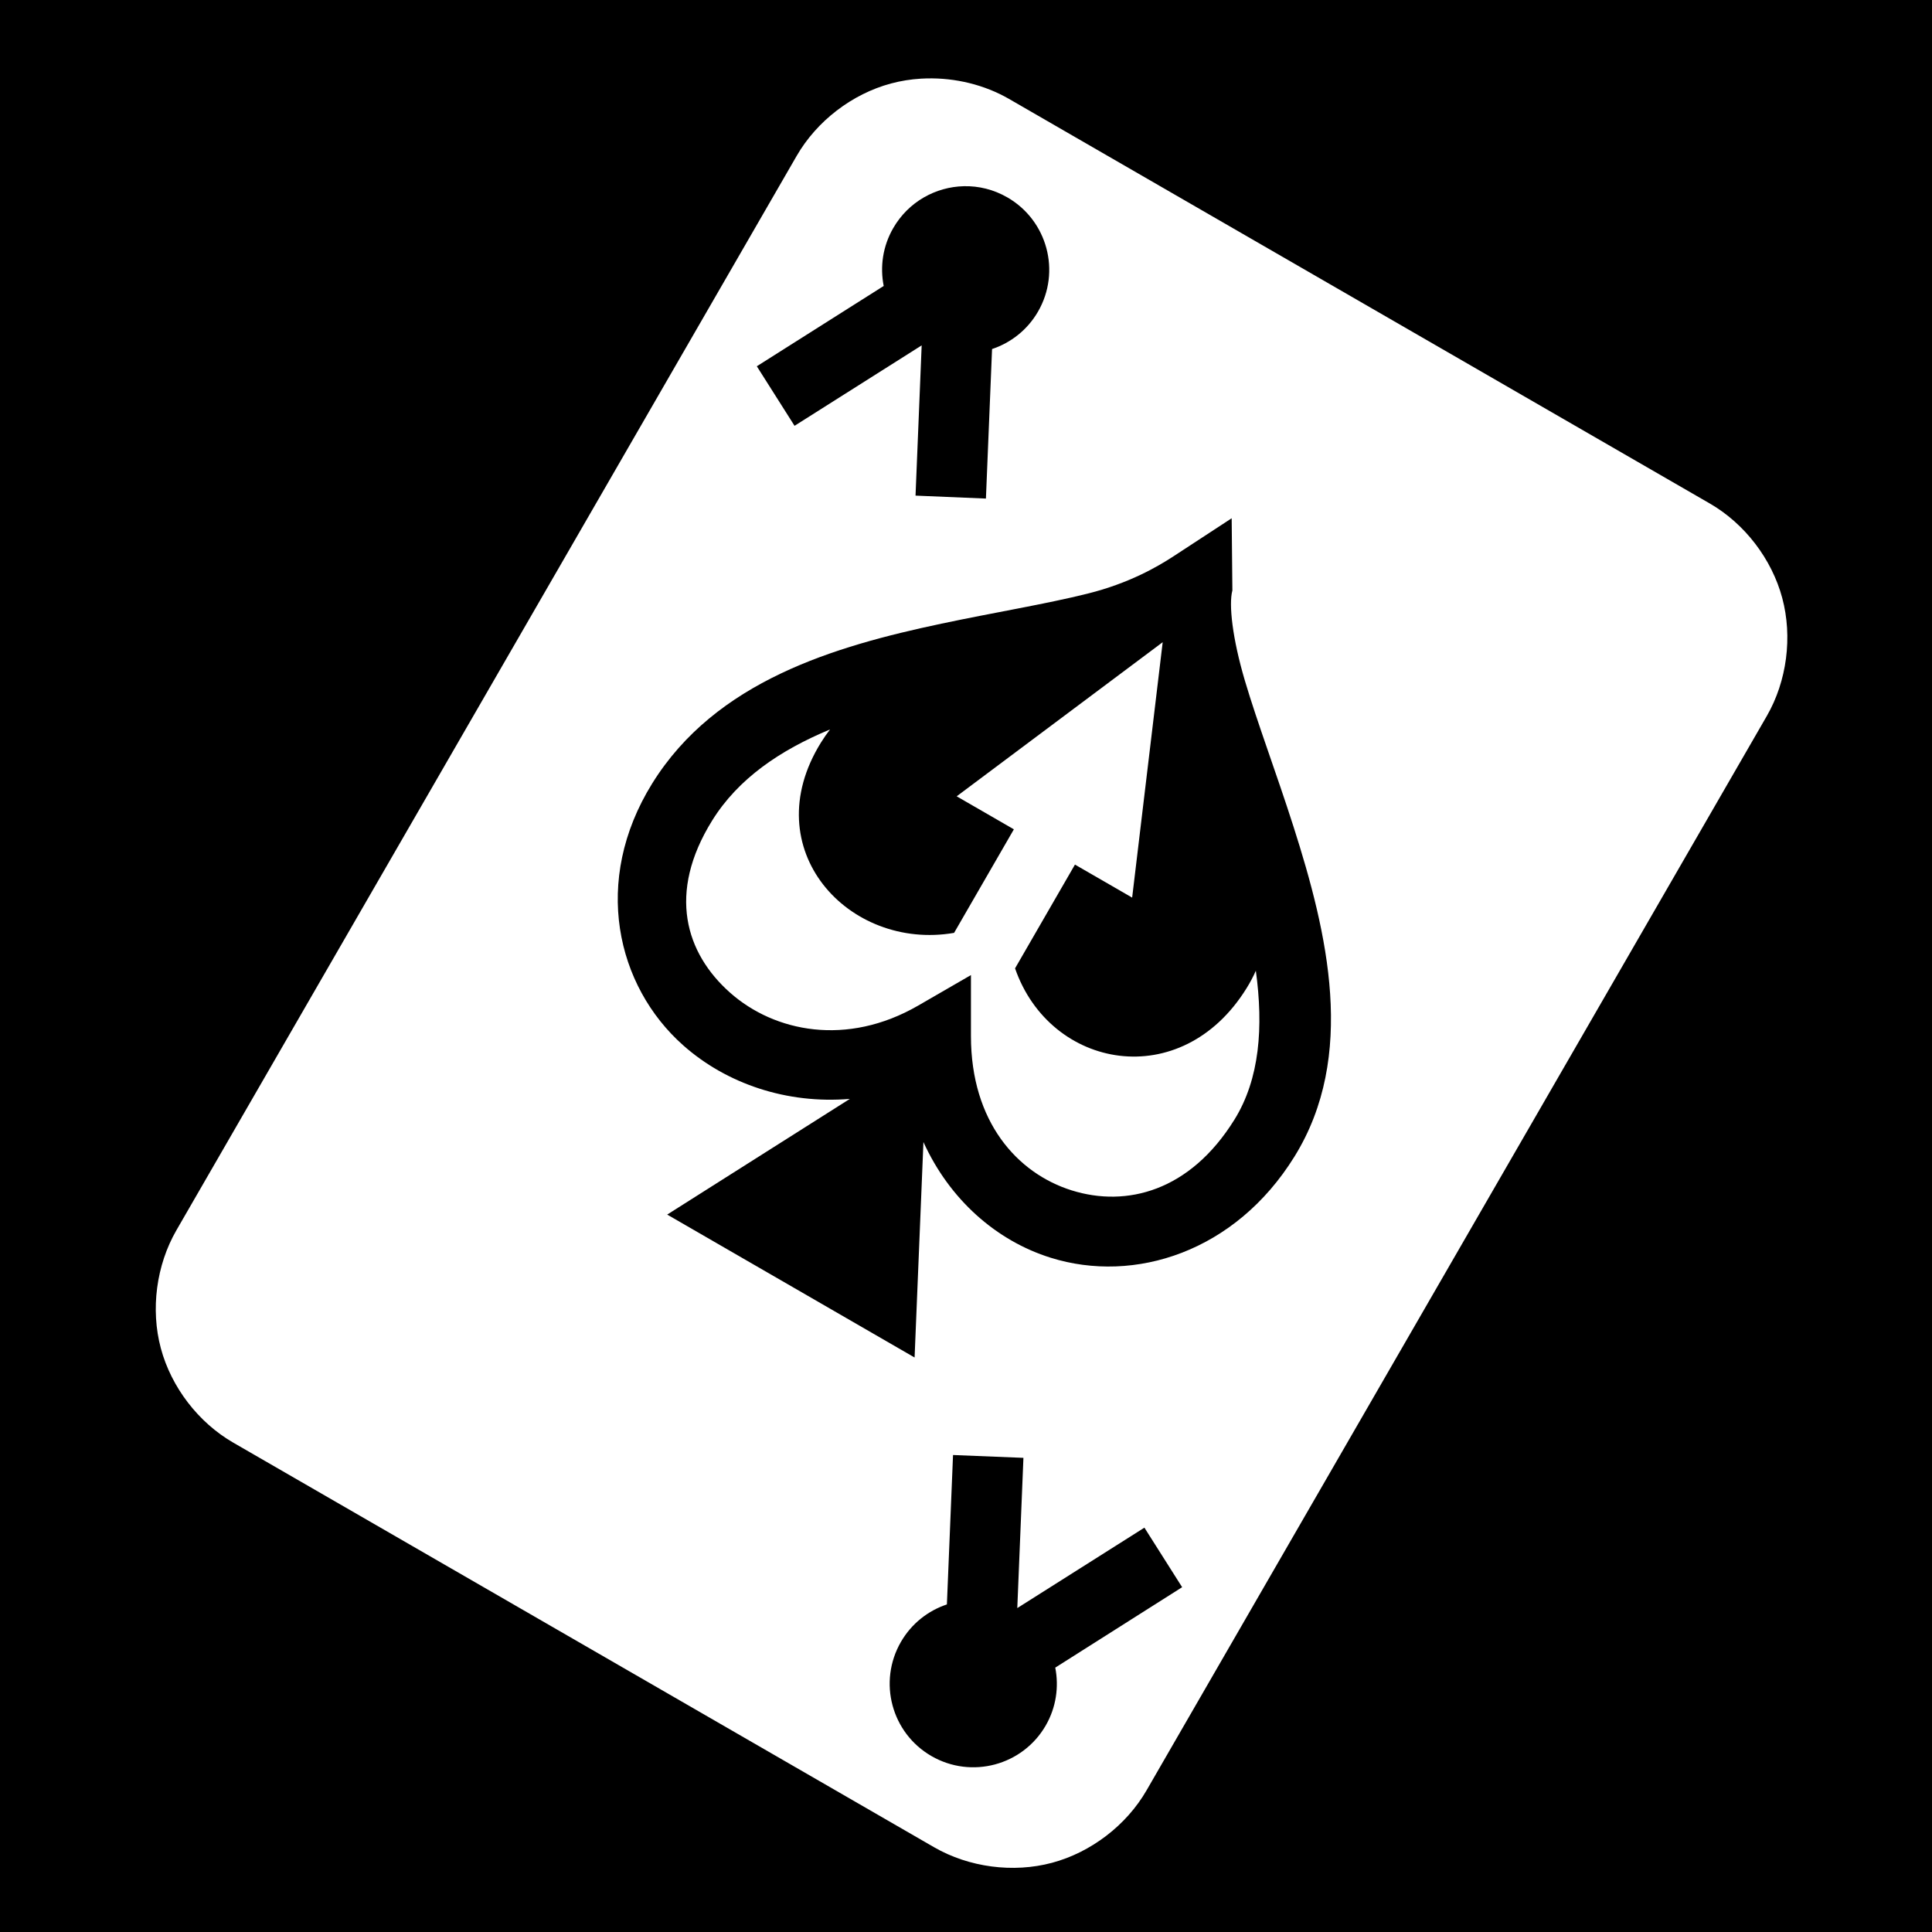
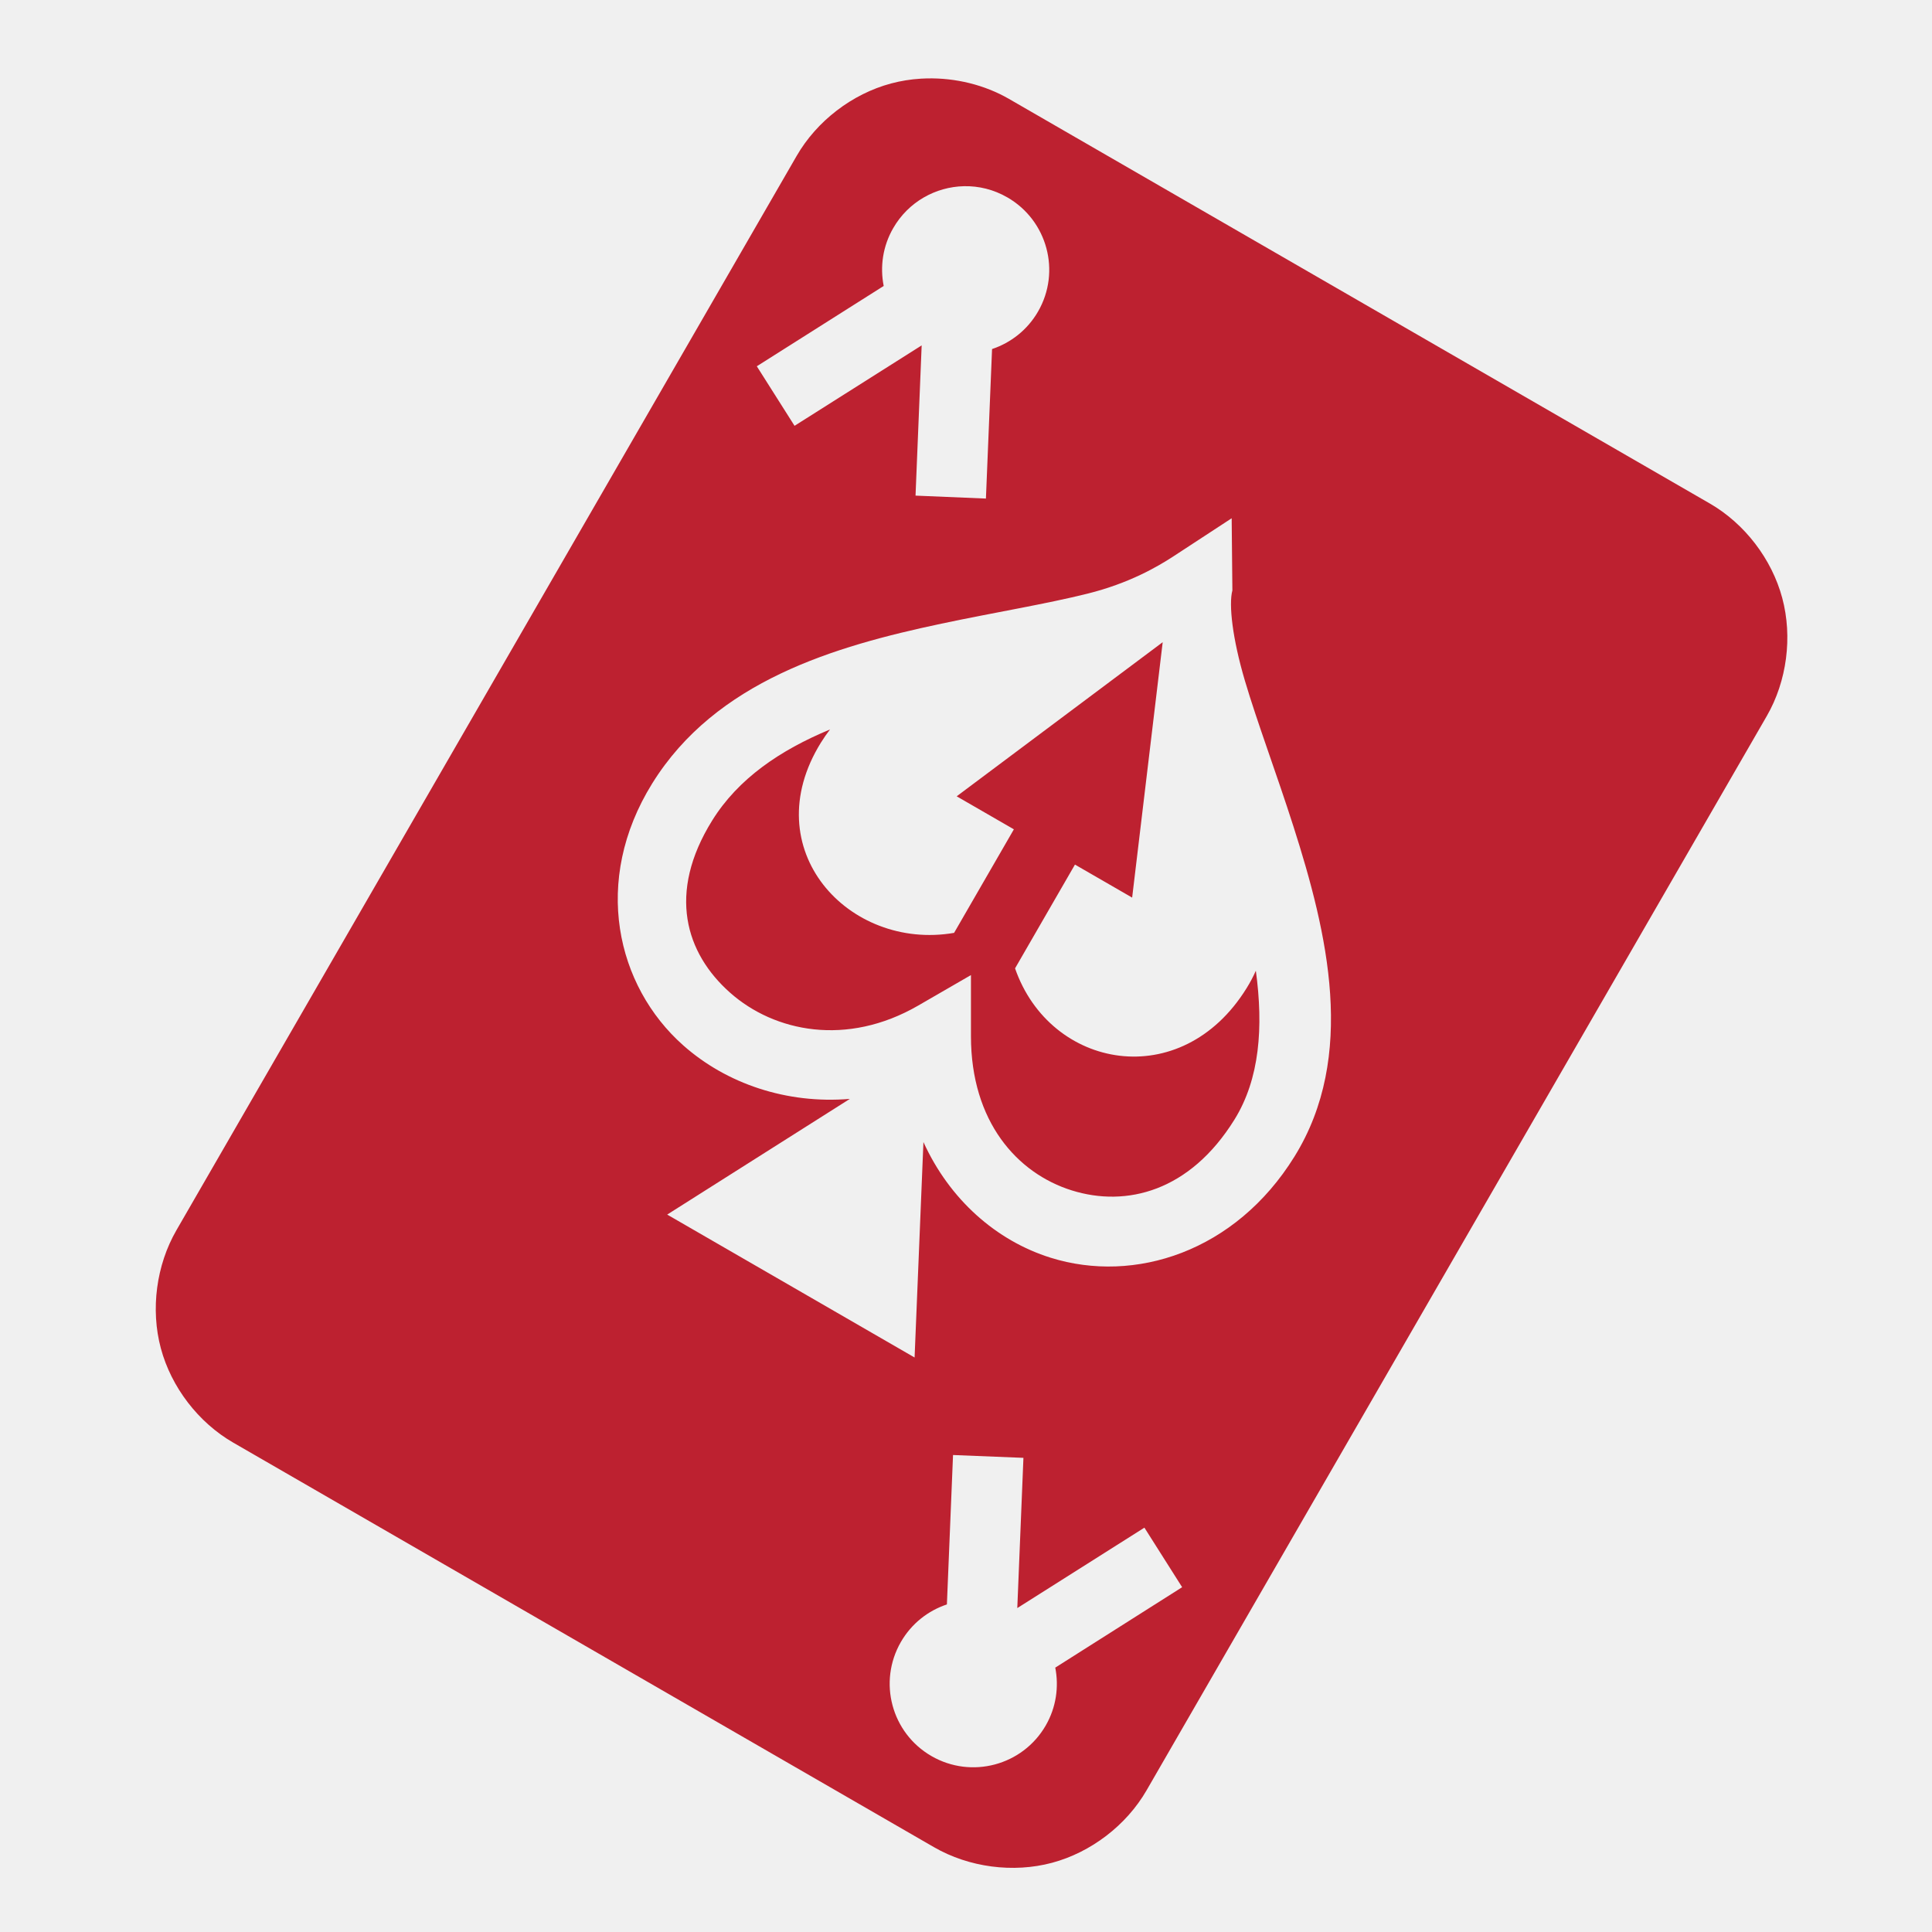
<svg xmlns="http://www.w3.org/2000/svg" viewBox="0 0 512 512">
-   <path d="M0 0h512v512H0z" />
-   <path d="M245.594 20.78c-.507.013-1.026.034-1.53.064-2.695.16-5.362.59-7.94 1.28-10.308 2.763-19.663 9.946-25 19.189L46.75 326.03c-5.336 9.244-6.887 20.974-4.125 31.283 2.762 10.308 9.945 19.663 19.188 25L247.53 489.53c9.244 5.338 20.974 6.89 31.282 4.126 10.31-2.762 19.695-9.944 25.032-19.187L468.22 189.75c5.335-9.243 6.855-20.972 4.092-31.28-2.762-10.31-9.944-19.696-19.187-25.032l-185.72-107.22c-6.498-3.75-14.213-5.615-21.81-5.437zm9.844 28.564c3.917-.088 7.89.866 11.53 2.968 10.595 6.117 14.242 19.658 8.126 30.25-2.82 4.883-7.23 8.286-12.188 9.938l-1.625 39.625-18.655-.78 1.625-39.814-33.688 21.314-10-15.78 33.625-21.283c-1.005-5.078-.26-10.506 2.532-15.343 4.013-6.952 11.238-10.926 18.718-11.093zm70.968 88l.188 19.125c-1 3.73.01 12.74 3.312 23.905 3.302 11.164 8.36 24.527 12.875 38.656 9.032 28.26 16.794 60.82.25 87.5-15.642 25.232-42.36 33.737-64.592 26.783-14.434-4.516-26.79-15.427-33.72-30.657l-2.343 57.094-65.563-37.875 48.407-30.656c-16.727 1.395-32.68-4.01-44.157-14.19-17.73-15.725-24.233-43.607-8.22-69.405 16.875-27.184 48.38-36.36 76.626-42.344 14.122-2.99 27.74-5.21 38.78-7.968 11.04-2.758 18.543-7.15 22.72-9.875l15.436-10.093zm-18.28 32.844L253.53 211.03l15.157 8.75-15.843 27.44c-27.918 4.816-52.84-22.152-35.28-50.44.752-1.212 1.554-2.358 2.405-3.468-13.226 5.49-24.335 13.015-31.25 24.157-11.946 19.242-7.024 35.15 4.75 45.593 11.77 10.442 30.965 14.336 49.843 3.437l14-8.094v16.188c0 22.673 12.26 36.352 26.718 40.875 14.46 4.522 31.303.288 43.126-18.783 6.682-10.776 7.695-24.474 5.656-39.437-.696 1.596-1.53 3.144-2.468 4.656-17.294 27.896-52.04 21.52-61.344-5.28l15.875-27.5 15.156 8.75 8.095-67.69zm-55.563 215.406l18.656.75-1.626 39.812 33.687-21.312 10 15.78-33.624 21.313c.995 5.07.255 10.52-2.53 15.344-6.117 10.594-19.688 14.212-30.282 8.095-10.595-6.117-14.21-19.655-8.094-30.25 2.82-4.883 7.23-8.286 12.188-9.938l1.625-39.593z" fill="#fff" />
+   <path d="M245.594 20.78c-.507.013-1.026.034-1.53.064-2.695.16-5.362.59-7.94 1.28-10.308 2.763-19.663 9.946-25 19.189L46.75 326.03c-5.336 9.244-6.887 20.974-4.125 31.283 2.762 10.308 9.945 19.663 19.188 25L247.53 489.53c9.244 5.338 20.974 6.89 31.282 4.126 10.31-2.762 19.695-9.944 25.032-19.187L468.22 189.75c5.335-9.243 6.855-20.972 4.092-31.28-2.762-10.31-9.944-19.696-19.187-25.032l-185.72-107.22c-6.498-3.75-14.213-5.615-21.81-5.437zm9.844 28.564c3.917-.088 7.89.866 11.53 2.968 10.595 6.117 14.242 19.658 8.126 30.25-2.82 4.883-7.23 8.286-12.188 9.938l-1.625 39.625-18.655-.78 1.625-39.814-33.688 21.314-10-15.78 33.625-21.283c-1.005-5.078-.26-10.506 2.532-15.343 4.013-6.952 11.238-10.926 18.718-11.093zm70.968 88l.188 19.125c-1 3.73.01 12.74 3.312 23.905 3.302 11.164 8.36 24.527 12.875 38.656 9.032 28.26 16.794 60.82.25 87.5-15.642 25.232-42.36 33.737-64.592 26.783-14.434-4.516-26.79-15.427-33.72-30.657l-2.343 57.094-65.563-37.875 48.407-30.656c-16.727 1.395-32.68-4.01-44.157-14.19-17.73-15.725-24.233-43.607-8.22-69.405 16.875-27.184 48.38-36.36 76.626-42.344 14.122-2.99 27.74-5.21 38.78-7.968 11.04-2.758 18.543-7.15 22.72-9.875l15.436-10.093zm-18.28 32.844L253.53 211.03l15.157 8.75-15.843 27.44c-27.918 4.816-52.84-22.152-35.28-50.44.752-1.212 1.554-2.358 2.405-3.468-13.226 5.49-24.335 13.015-31.25 24.157-11.946 19.242-7.024 35.15 4.75 45.593 11.77 10.442 30.965 14.336 49.843 3.437l14-8.094v16.188c0 22.673 12.26 36.352 26.718 40.875 14.46 4.522 31.303.288 43.126-18.783 6.682-10.776 7.695-24.474 5.656-39.437-.696 1.596-1.53 3.144-2.468 4.656-17.294 27.896-52.04 21.52-61.344-5.28l15.875-27.5 15.156 8.75 8.095-67.69zm-55.563 215.406l18.656.75-1.626 39.812 33.687-21.312 10 15.78-33.624 21.313c.995 5.07.255 10.52-2.53 15.344-6.117 10.594-19.688 14.212-30.282 8.095-10.595-6.117-14.21-19.655-8.094-30.25 2.82-4.883 7.23-8.286 12.188-9.938l1.625-39.593z" fill="#bd2130" />
</svg>
